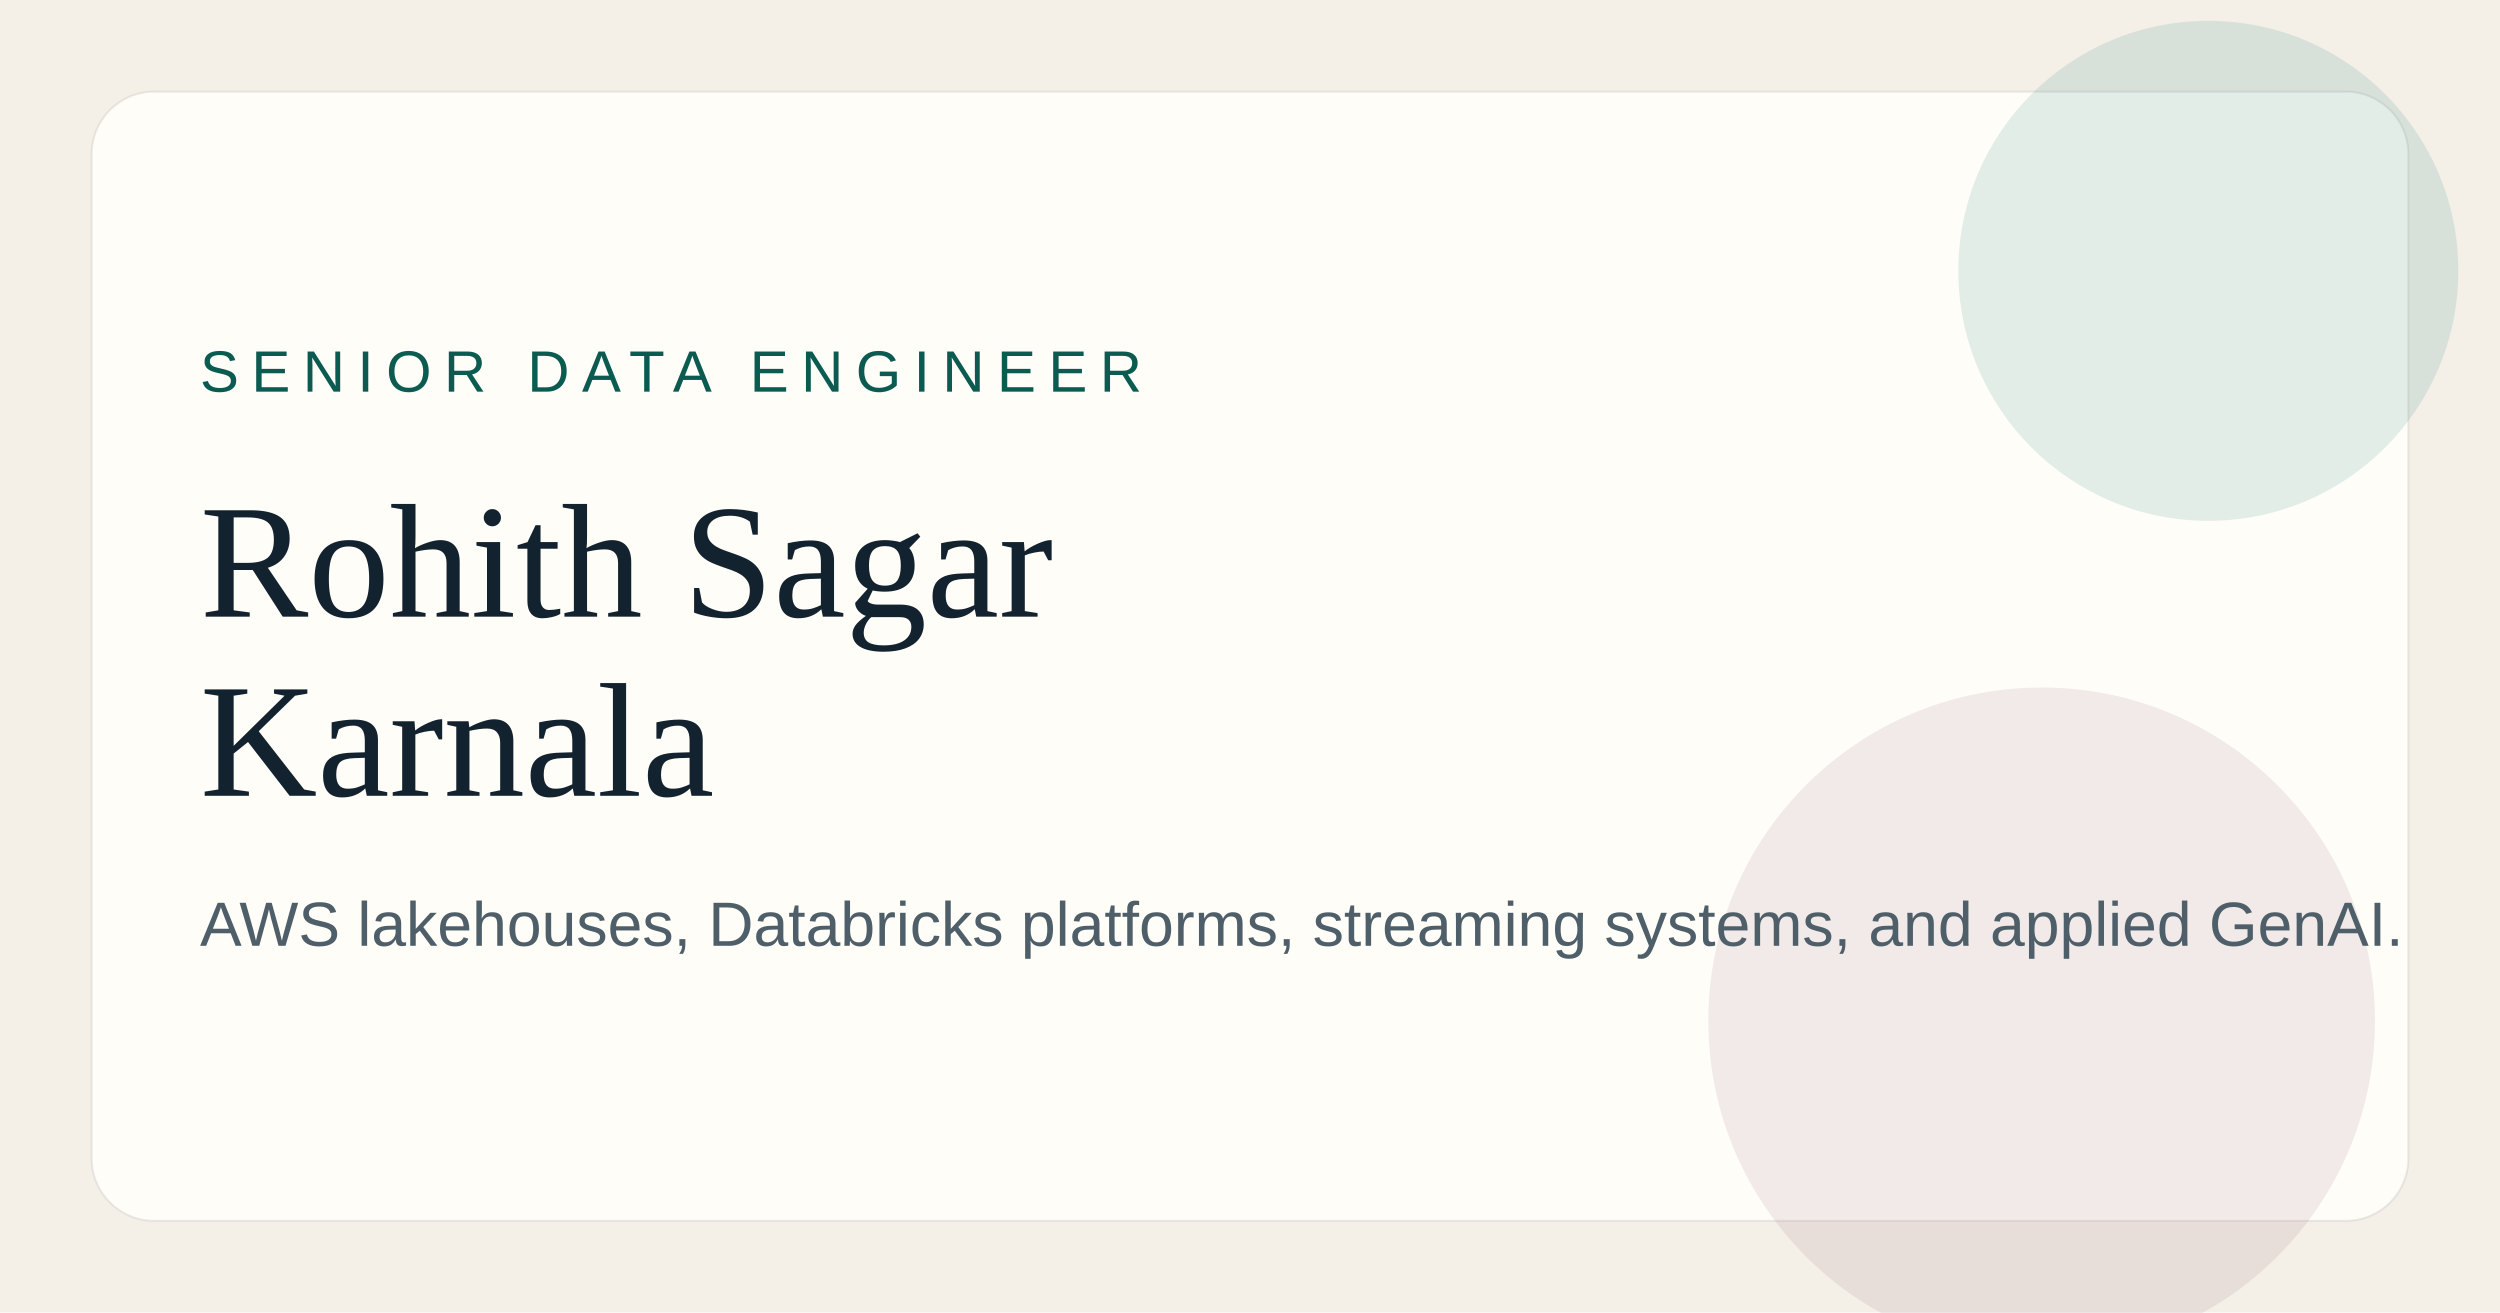
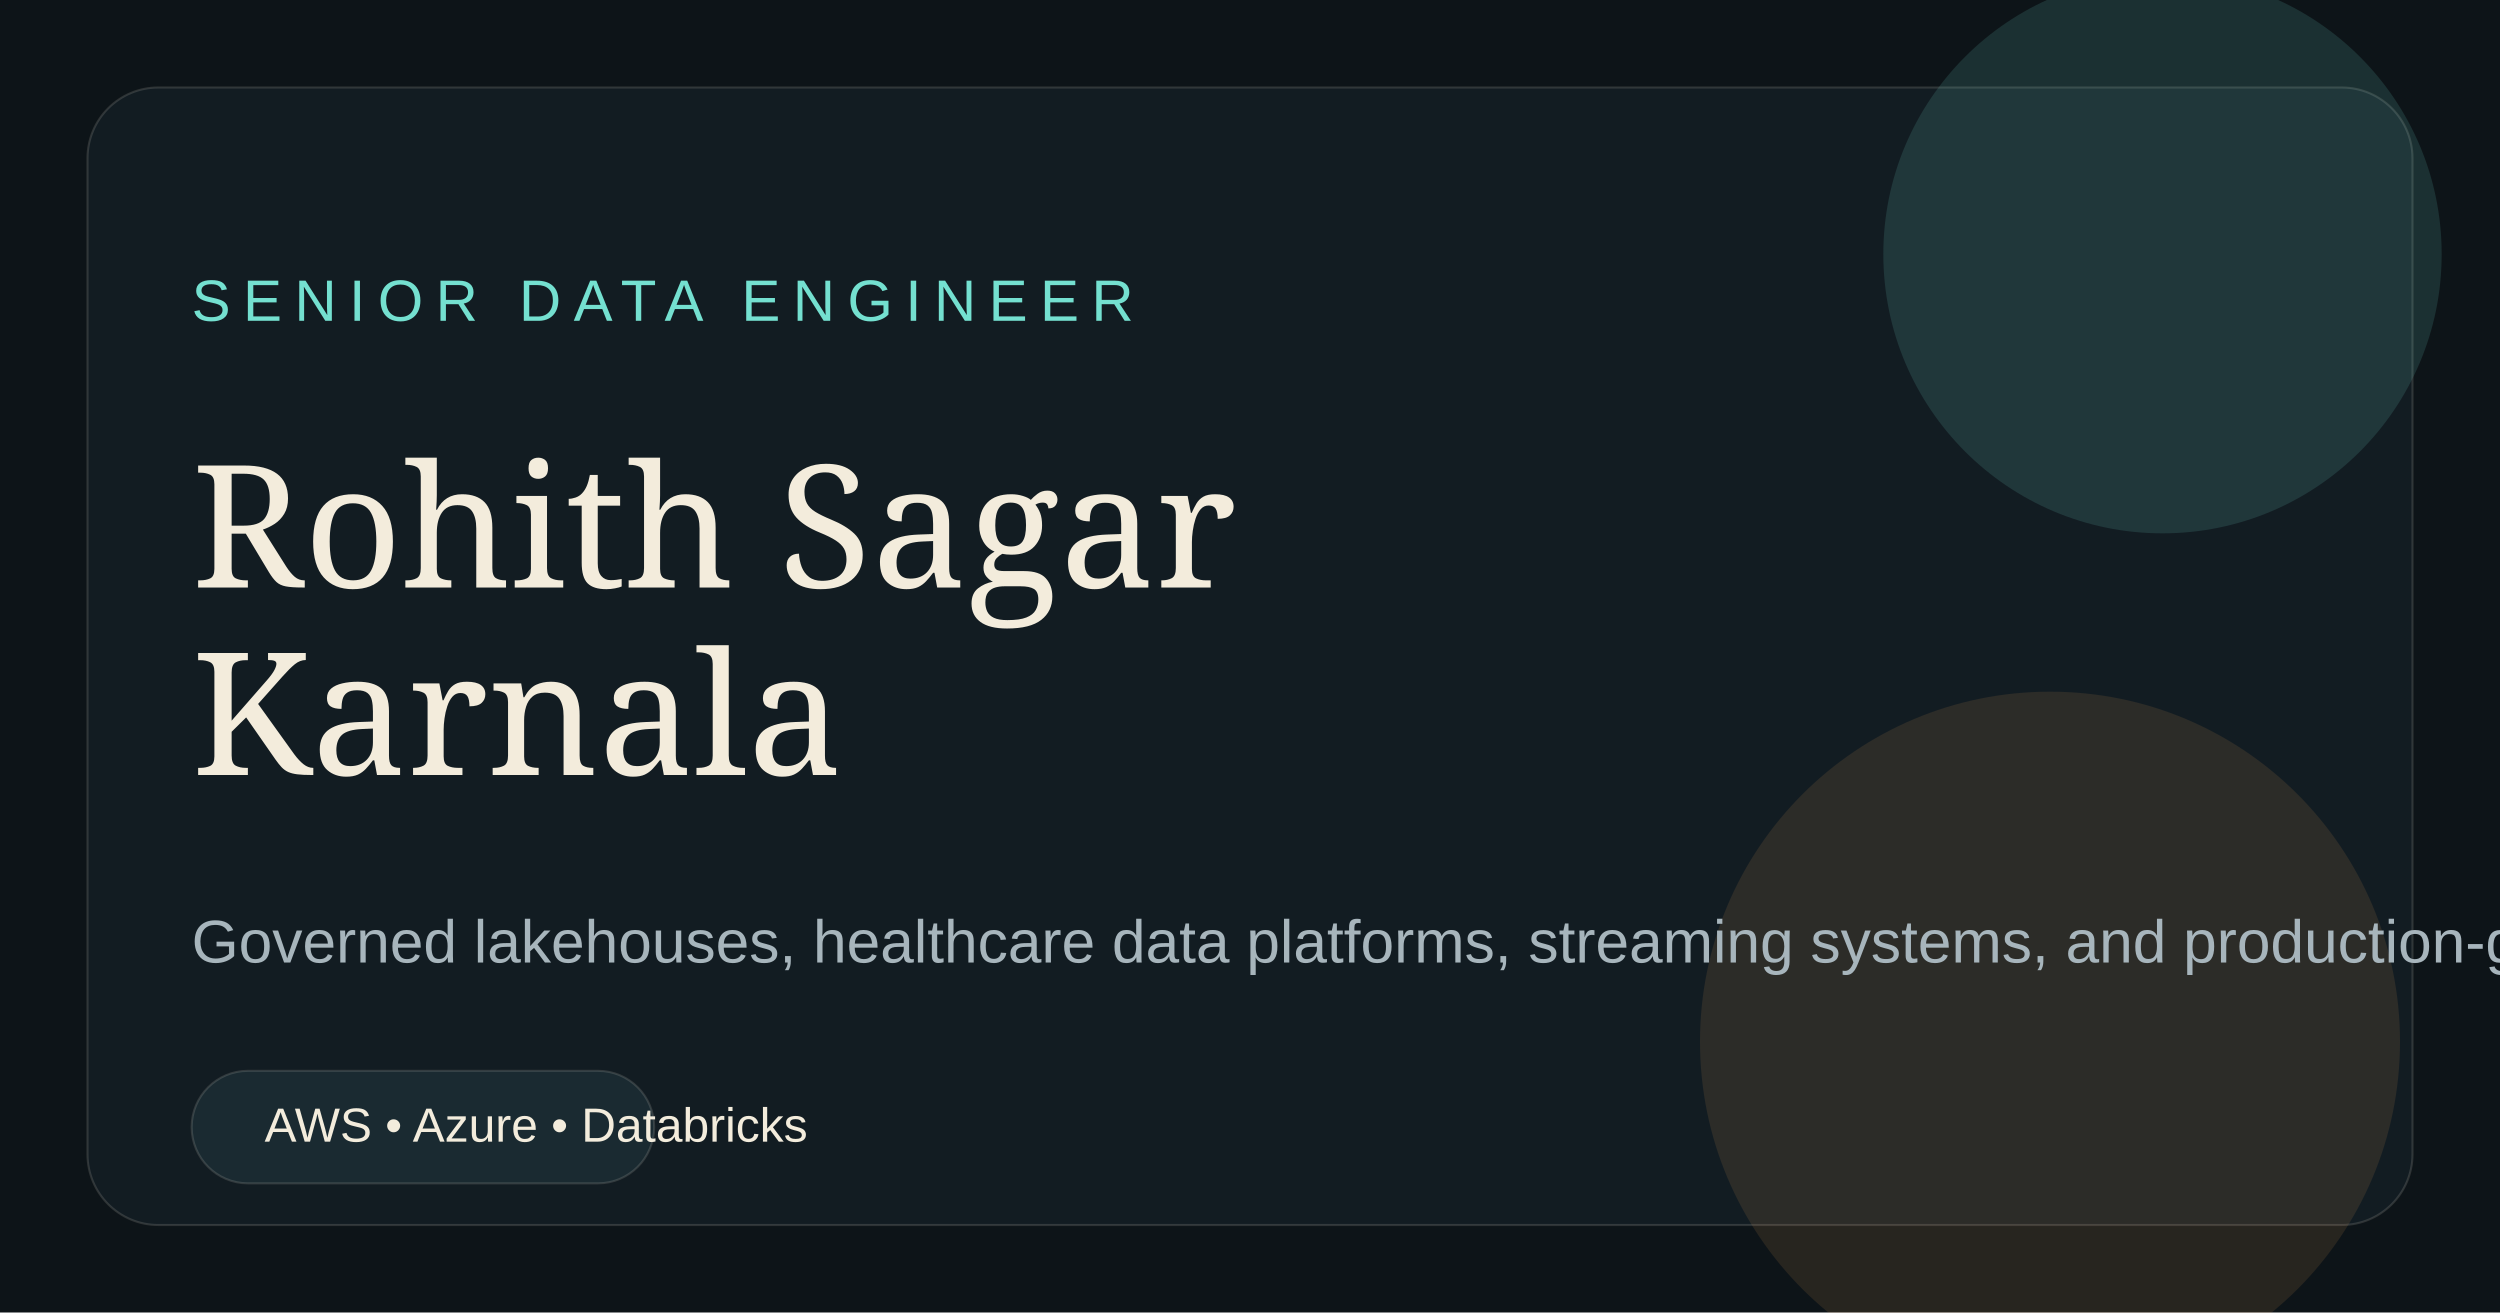
<svg xmlns="http://www.w3.org/2000/svg" width="1200" height="630" viewBox="0 0 1200 630" fill="none">
-   <rect width="1200" height="630" fill="#F4EFE7" />
-   <rect x="44" y="44" width="1112" height="542" rx="30" fill="#FFFDF8" stroke="#13222F" stroke-opacity="0.08" />
-   <circle cx="1060" cy="130" r="120" fill="#0F7B6C" fill-opacity="0.12" />
-   <circle cx="980" cy="490" r="160" fill="#7A3F62" fill-opacity="0.10" />
-   <text x="96" y="188" fill="#0B5B50" font-family="Space Grotesk, Arial, sans-serif" font-size="28" letter-spacing="6">SENIOR DATA ENGINEER</text>
-   <text x="96" y="296" fill="#13222F" font-family="Source Serif 4, Georgia, serif" font-size="78">Rohith Sagar</text>
-   <text x="96" y="382" fill="#13222F" font-family="Source Serif 4, Georgia, serif" font-size="78">Karnala</text>
-   <text x="96" y="454" fill="#4F5F69" font-family="Space Grotesk, Arial, sans-serif" font-size="30">AWS lakehouses, Databricks platforms, streaming systems, and applied GenAI.</text>
+   <rect width="1200" height="630" fill="#0D1418" />
+   <rect x="42" y="42" width="1116" height="546" rx="34" fill="#121C22" stroke="rgba(255,248,234,0.14)" />
+   <circle cx="1038" cy="122" r="134" fill="#74E0D0" fill-opacity="0.14" />
+   <circle cx="984" cy="500" r="168" fill="#F0A35A" fill-opacity="0.12" />
+   <text x="92" y="154" fill="#74E0D0" font-family="Space Grotesk, Arial, sans-serif" font-size="28" letter-spacing="6">SENIOR DATA ENGINEER</text>
+   <text x="92" y="282" fill="#F3ECDC" font-family="Fraunces, Georgia, serif" font-size="82">Rohith Sagar</text>
+   <text x="92" y="372" fill="#F3ECDC" font-family="Fraunces, Georgia, serif" font-size="82">Karnala</text>
+   <text x="92" y="462" fill="#A7B5BC" font-family="Space Grotesk, Arial, sans-serif" font-size="29">Governed lakehouses, healthcare data platforms, streaming systems, and production-grade analytics delivery.</text>
+   <rect x="92" y="514" width="222" height="54" rx="27" fill="#1A2A31" stroke="rgba(255,248,234,0.14)" />
+   <text x="127" y="548" fill="#F3ECDC" font-family="Space Grotesk, Arial, sans-serif" font-size="23">AWS • Azure • Databricks</text>
</svg>
